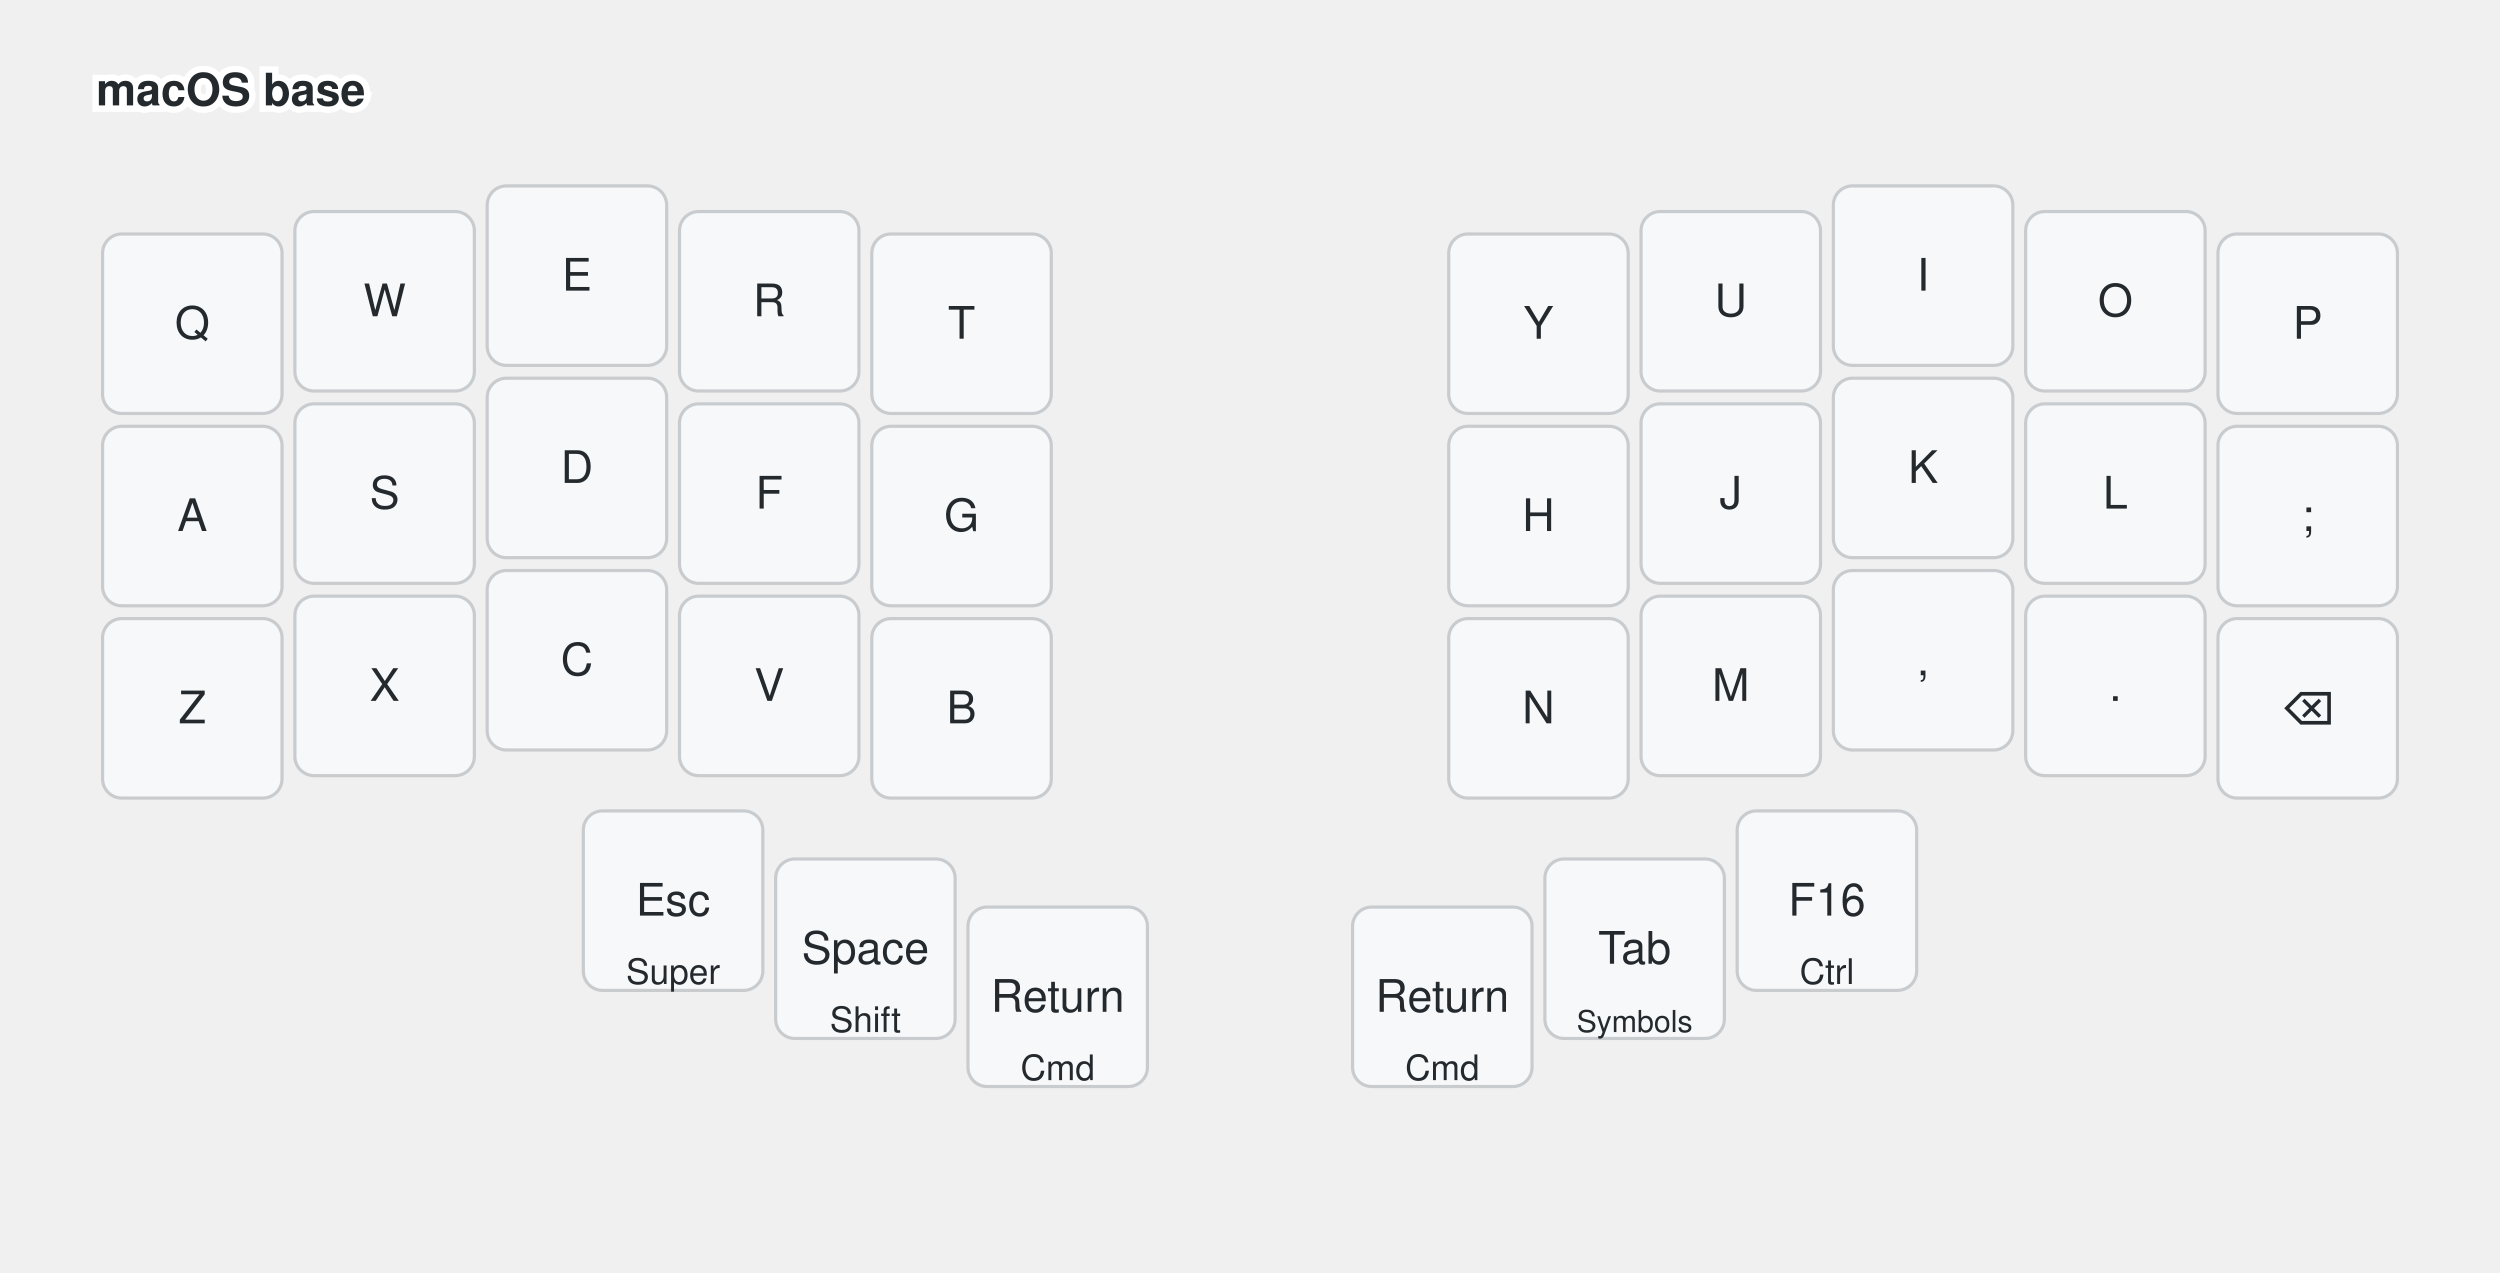
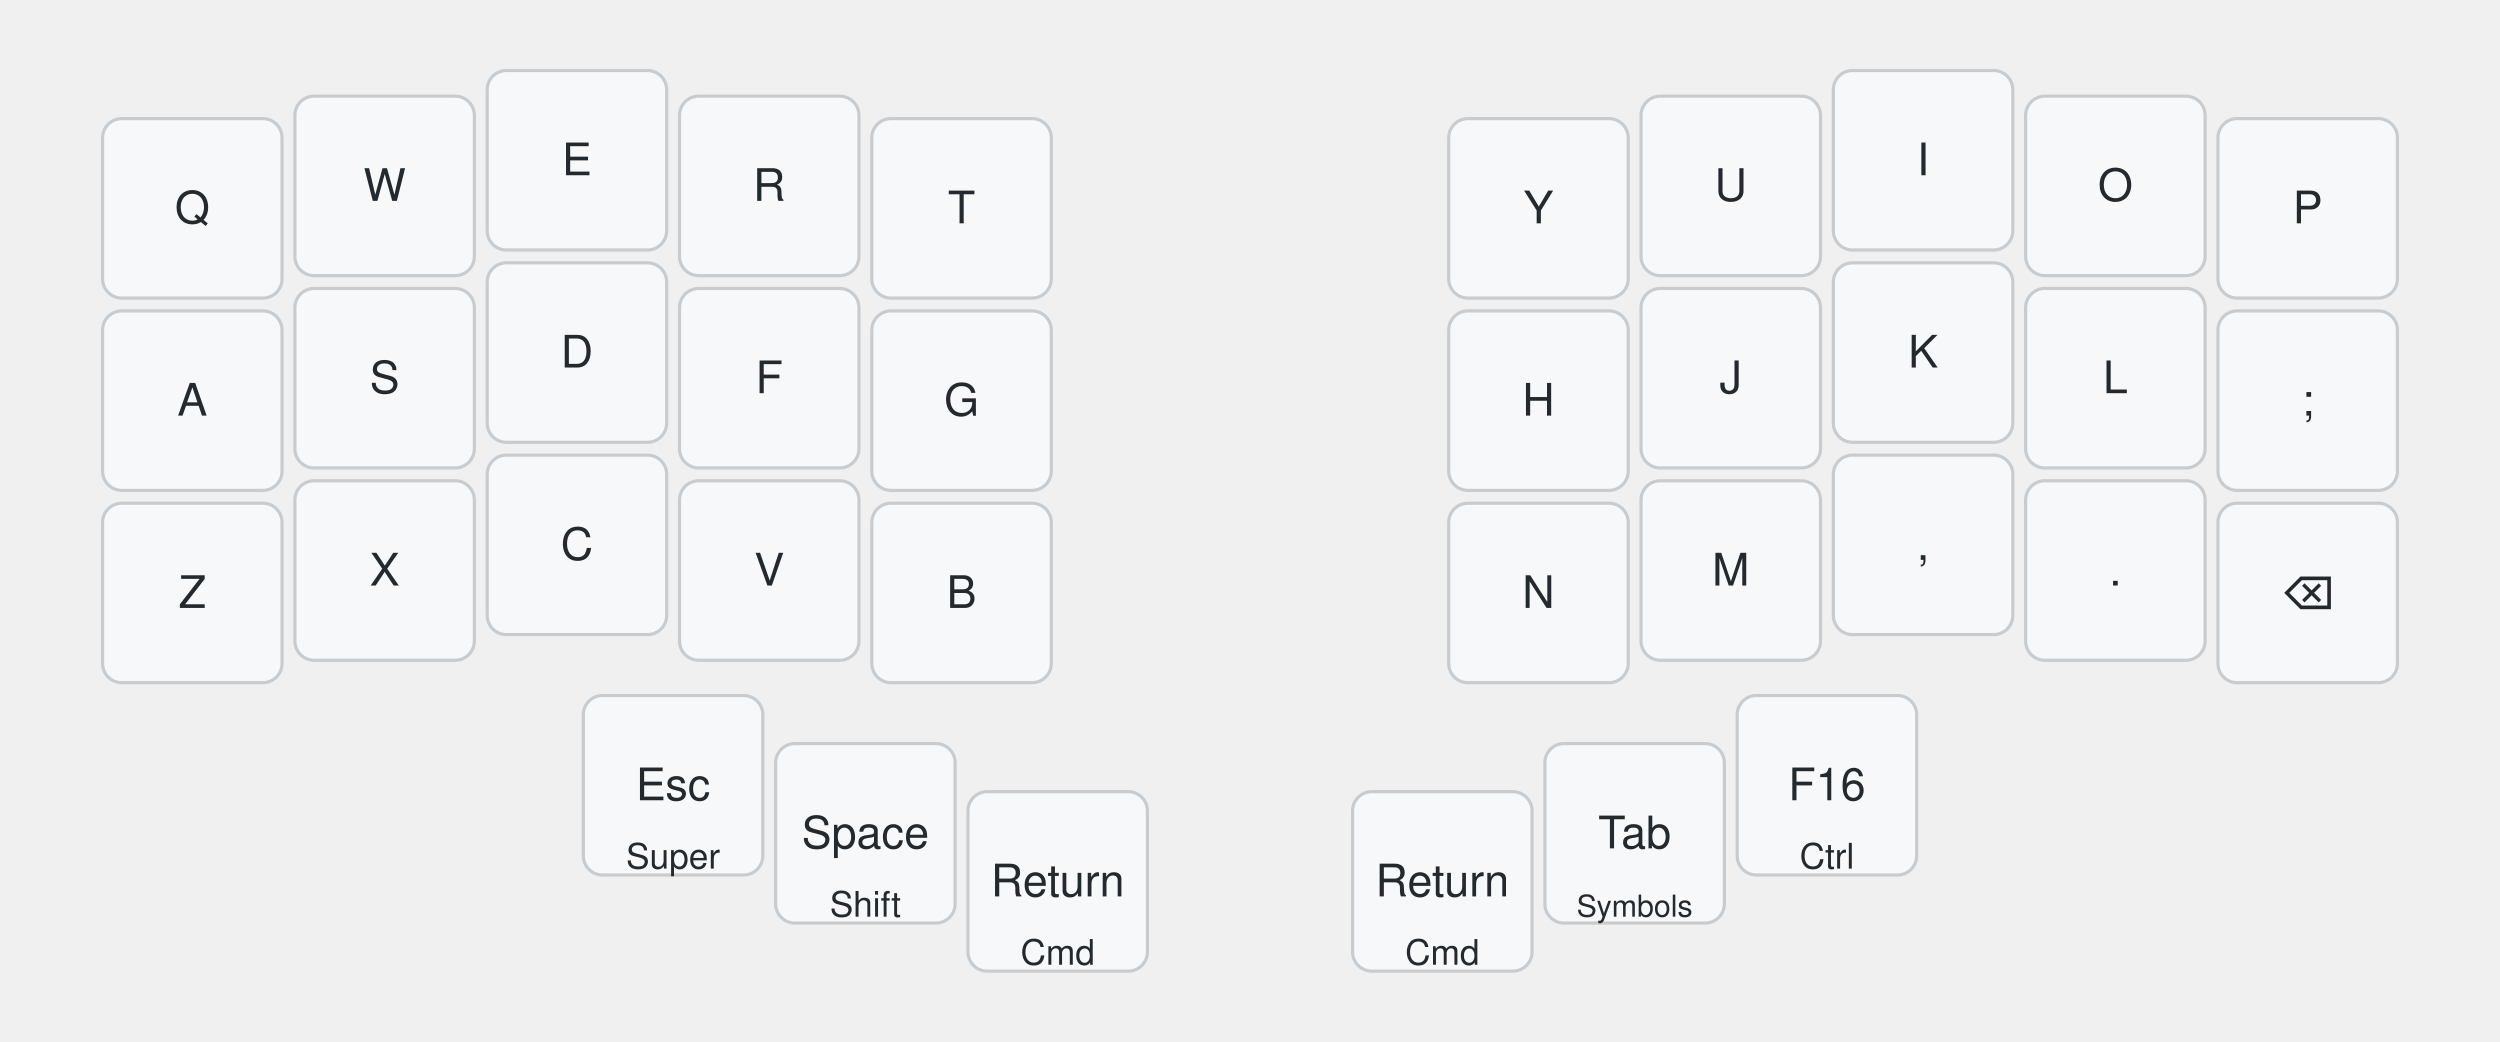
- <svg xmlns="http://www.w3.org/2000/svg" width="780" height="397" viewBox="0 0 780 397" class="keymap">
+ <svg xmlns="http://www.w3.org/2000/svg" width="780" height="325" viewBox="0 0 780 325" class="keymap">
  <style>/* inherit to force styles through use tags */
svg path {
    fill: inherit;
}

/* font and background color specifications */
svg.keymap {
    font-family: SFMono-Regular,Consolas,Liberation Mono,Menlo,monospace;
    font-size: 14px;
    font-kerning: normal;
    text-rendering: optimizeLegibility;
    fill: #24292e;
}

/* default key styling */
rect.key {
    fill: #f6f8fa;
}

rect.key, rect.combo {
    stroke: #c9cccf;
    stroke-width: 1;
}

/* default key side styling, only used is draw_key_sides is set */
rect.side {
    filter: brightness(90%);
}

/* color accent for combo boxes */
rect.combo, rect.combo-separate {
    fill: #cdf;
}

/* color accent for held keys */
rect.held, rect.combo.held {
    fill: #fdd;
}

/* color accent for ghost (optional) keys */
rect.ghost, rect.combo.ghost {
    stroke-dasharray: 4, 4;
    stroke-width: 2;
}

text {
    text-anchor: middle;
    dominant-baseline: middle;
}

/* styling for layer labels */
text.label {
    font-weight: bold;
    text-anchor: start;
    stroke: white;
    stroke-width: 4;
    paint-order: stroke;
}

/* styling for optional footer */
text.footer {
    text-anchor: end;
    dominant-baseline: auto;
    stroke: white;
    stroke-width: 4;
    paint-order: stroke;
}

/* styling for combo tap, and key non-tap label text */
text.combo, text.hold, text.shifted, text.left, text.right, text.tl, text.tr, text.bl, text.br {
    font-size: 11px;
}

text.hold, text.bl, text.br {
    text-anchor: middle;
    dominant-baseline: auto;
}

text.shifted, text.tl, text.tr {
    text-anchor: middle;
    dominant-baseline: hanging;
}

text.left, text.tl, text.bl {
    text-anchor: start;
}

text.right, text.tr, text.br {
    text-anchor: end;
}

text.layer-activator {
    text-decoration: underline;
}

/* styling for hold/shifted label text in combo box */
text.combo.hold, text.combo.shifted, text.combo.left, text.combo.right {
    font-size: 8px;
}

/* lighter symbol for transparent keys */
text.trans {
    fill: #7b7e81;
}

/* styling for combo dendrons */
path.combo {
    stroke-width: 1;
    stroke: gray;
    fill: none;
}

/* Start Tabler Icons Cleanup */
/* cannot use height/width with glyphs */
.icon-tabler &gt; path {
    fill: inherit;
    stroke: inherit;
    stroke-width: 2;
}
/* hide tabler's default box */
.icon-tabler &gt; path[stroke="none"][fill="none"] {
    visibility: hidden;
}
/* End Tabler Icons Cleanup */

@media (prefers-color-scheme: dark) {
svg.keymap { fill: #d1d6db; }
rect.key { fill: #3f4750; }
rect.key, rect.combo { stroke: #60666c; }
rect.combo, rect.combo-separate { fill: #1f3d7a; }
rect.held, rect.combo.held { fill: #854747; }
text.label, text.footer { stroke: black; }
text.trans { fill: #7e8184; }
path.combo { stroke: #7f7f7f; }

}
- svg.keymap { font-family: -apple-system, BlinkMacSystemFont, 'Segoe UI', Helvetica, Arial, sans-serif; }</style>
+ svg.keymap { font-family: -apple-system, BlinkMacSystemFont, 'Segoe UI', Helvetica, Arial, sans-serif; } text.label { display: none; }</style>
  <g transform="translate(30, 0)" class="layer-macOS base">
-     <text x="0" y="28" class="label" id="macOS-base">macOS base</text>
-     <g transform="translate(0, 56)">
+     <text x="0" y="10" class="label" id="macOS-base">macOS base</text>
+     <g transform="translate(0, 20)">
      <g transform="translate(30, 45)" class="key keypos-0">
        <rect rx="6" ry="6" x="-28" y="-28" width="56" height="56" class="key" />
        <text x="0" y="0" class="key tap">Q</text>
      </g>
      <g transform="translate(90, 38)" class="key keypos-1">
        <rect rx="6" ry="6" x="-28" y="-28" width="56" height="56" class="key" />
        <text x="0" y="0" class="key tap">W</text>
      </g>
      <g transform="translate(150, 30)" class="key keypos-2">
        <rect rx="6" ry="6" x="-28" y="-28" width="56" height="56" class="key" />
        <text x="0" y="0" class="key tap">E</text>
      </g>
      <g transform="translate(210, 38)" class="key keypos-3">
        <rect rx="6" ry="6" x="-28" y="-28" width="56" height="56" class="key" />
        <text x="0" y="0" class="key tap">R</text>
      </g>
      <g transform="translate(270, 45)" class="key keypos-4">
        <rect rx="6" ry="6" x="-28" y="-28" width="56" height="56" class="key" />
        <text x="0" y="0" class="key tap">T</text>
      </g>
      <g transform="translate(450, 45)" class="key keypos-5">
        <rect rx="6" ry="6" x="-28" y="-28" width="56" height="56" class="key" />
        <text x="0" y="0" class="key tap">Y</text>
      </g>
      <g transform="translate(510, 38)" class="key keypos-6">
        <rect rx="6" ry="6" x="-28" y="-28" width="56" height="56" class="key" />
        <text x="0" y="0" class="key tap">U</text>
      </g>
      <g transform="translate(570, 30)" class="key keypos-7">
        <rect rx="6" ry="6" x="-28" y="-28" width="56" height="56" class="key" />
        <text x="0" y="0" class="key tap">I</text>
      </g>
      <g transform="translate(630, 38)" class="key keypos-8">
        <rect rx="6" ry="6" x="-28" y="-28" width="56" height="56" class="key" />
        <text x="0" y="0" class="key tap">O</text>
      </g>
      <g transform="translate(690, 45)" class="key keypos-9">
        <rect rx="6" ry="6" x="-28" y="-28" width="56" height="56" class="key" />
        <text x="0" y="0" class="key tap">P</text>
      </g>
      <g transform="translate(30, 105)" class="key keypos-10">
        <rect rx="6" ry="6" x="-28" y="-28" width="56" height="56" class="key" />
        <text x="0" y="0" class="key tap">A</text>
      </g>
      <g transform="translate(90, 98)" class="key keypos-11">
        <rect rx="6" ry="6" x="-28" y="-28" width="56" height="56" class="key" />
        <text x="0" y="0" class="key tap">S</text>
      </g>
      <g transform="translate(150, 90)" class="key keypos-12">
        <rect rx="6" ry="6" x="-28" y="-28" width="56" height="56" class="key" />
        <text x="0" y="0" class="key tap">D</text>
      </g>
      <g transform="translate(210, 98)" class="key keypos-13">
        <rect rx="6" ry="6" x="-28" y="-28" width="56" height="56" class="key" />
        <text x="0" y="0" class="key tap">F</text>
      </g>
      <g transform="translate(270, 105)" class="key keypos-14">
        <rect rx="6" ry="6" x="-28" y="-28" width="56" height="56" class="key" />
        <text x="0" y="0" class="key tap">G</text>
      </g>
      <g transform="translate(450, 105)" class="key keypos-15">
        <rect rx="6" ry="6" x="-28" y="-28" width="56" height="56" class="key" />
        <text x="0" y="0" class="key tap">H</text>
      </g>
      <g transform="translate(510, 98)" class="key keypos-16">
        <rect rx="6" ry="6" x="-28" y="-28" width="56" height="56" class="key" />
        <text x="0" y="0" class="key tap">J</text>
      </g>
      <g transform="translate(570, 90)" class="key keypos-17">
        <rect rx="6" ry="6" x="-28" y="-28" width="56" height="56" class="key" />
        <text x="0" y="0" class="key tap">K</text>
      </g>
      <g transform="translate(630, 98)" class="key keypos-18">
        <rect rx="6" ry="6" x="-28" y="-28" width="56" height="56" class="key" />
        <text x="0" y="0" class="key tap">L</text>
      </g>
      <g transform="translate(690, 105)" class="key keypos-19">
        <rect rx="6" ry="6" x="-28" y="-28" width="56" height="56" class="key" />
        <text x="0" y="0" class="key tap">;</text>
      </g>
      <g transform="translate(30, 165)" class="key keypos-20">
        <rect rx="6" ry="6" x="-28" y="-28" width="56" height="56" class="key" />
        <text x="0" y="0" class="key tap">Z</text>
      </g>
      <g transform="translate(90, 158)" class="key keypos-21">
        <rect rx="6" ry="6" x="-28" y="-28" width="56" height="56" class="key" />
        <text x="0" y="0" class="key tap">X</text>
      </g>
      <g transform="translate(150, 150)" class="key keypos-22">
        <rect rx="6" ry="6" x="-28" y="-28" width="56" height="56" class="key" />
        <text x="0" y="0" class="key tap">C</text>
      </g>
      <g transform="translate(210, 158)" class="key keypos-23">
        <rect rx="6" ry="6" x="-28" y="-28" width="56" height="56" class="key" />
        <text x="0" y="0" class="key tap">V</text>
      </g>
      <g transform="translate(270, 165)" class="key keypos-24">
        <rect rx="6" ry="6" x="-28" y="-28" width="56" height="56" class="key" />
        <text x="0" y="0" class="key tap">B</text>
      </g>
      <g transform="translate(450, 165)" class="key keypos-25">
        <rect rx="6" ry="6" x="-28" y="-28" width="56" height="56" class="key" />
        <text x="0" y="0" class="key tap">N</text>
      </g>
      <g transform="translate(510, 158)" class="key keypos-26">
        <rect rx="6" ry="6" x="-28" y="-28" width="56" height="56" class="key" />
        <text x="0" y="0" class="key tap">M</text>
      </g>
      <g transform="translate(570, 150)" class="key keypos-27">
        <rect rx="6" ry="6" x="-28" y="-28" width="56" height="56" class="key" />
        <text x="0" y="0" class="key tap">,</text>
      </g>
      <g transform="translate(630, 158)" class="key keypos-28">
        <rect rx="6" ry="6" x="-28" y="-28" width="56" height="56" class="key" />
        <text x="0" y="0" class="key tap">.</text>
      </g>
      <g transform="translate(690, 165)" class="key keypos-29">
        <rect rx="6" ry="6" x="-28" y="-28" width="56" height="56" class="key" />
        <text x="0" y="0" class="key tap">⌫</text>
      </g>
      <g transform="translate(180, 225)" class="key keypos-30">
        <rect rx="6" ry="6" x="-28" y="-28" width="56" height="56" class="key" />
        <text x="0" y="0" class="key tap">Esc</text>
        <text x="0" y="26" class="key hold">Super</text>
      </g>
      <g transform="translate(240, 240)" class="key keypos-31">
        <rect rx="6" ry="6" x="-28" y="-28" width="56" height="56" class="key" />
        <text x="0" y="0" class="key tap">Space</text>
        <text x="0" y="26" class="key hold">Shift</text>
      </g>
      <g transform="translate(300, 255)" class="key keypos-32">
        <rect rx="6" ry="6" x="-28" y="-28" width="56" height="56" class="key" />
        <text x="0" y="0" class="key tap">Return</text>
        <text x="0" y="26" class="key hold">Cmd</text>
      </g>
      <g transform="translate(420, 255)" class="key keypos-33">
        <rect rx="6" ry="6" x="-28" y="-28" width="56" height="56" class="key" />
        <text x="0" y="0" class="key tap">Return</text>
        <text x="0" y="26" class="key hold">Cmd</text>
      </g>
      <g transform="translate(480, 240)" class="key keypos-34">
        <rect rx="6" ry="6" x="-28" y="-28" width="56" height="56" class="key" />
        <text x="0" y="0" class="key tap">Tab</text>
        <text x="0" y="26" class="key hold">
          <tspan style="font-size: 86%">Symbols</tspan>
        </text>
      </g>
      <g transform="translate(540, 225)" class="key keypos-35">
        <rect rx="6" ry="6" x="-28" y="-28" width="56" height="56" class="key" />
        <text x="0" y="0" class="key tap">F16</text>
        <text x="0" y="26" class="key hold">Ctrl</text>
      </g>
    </g>
  </g>
</svg>
